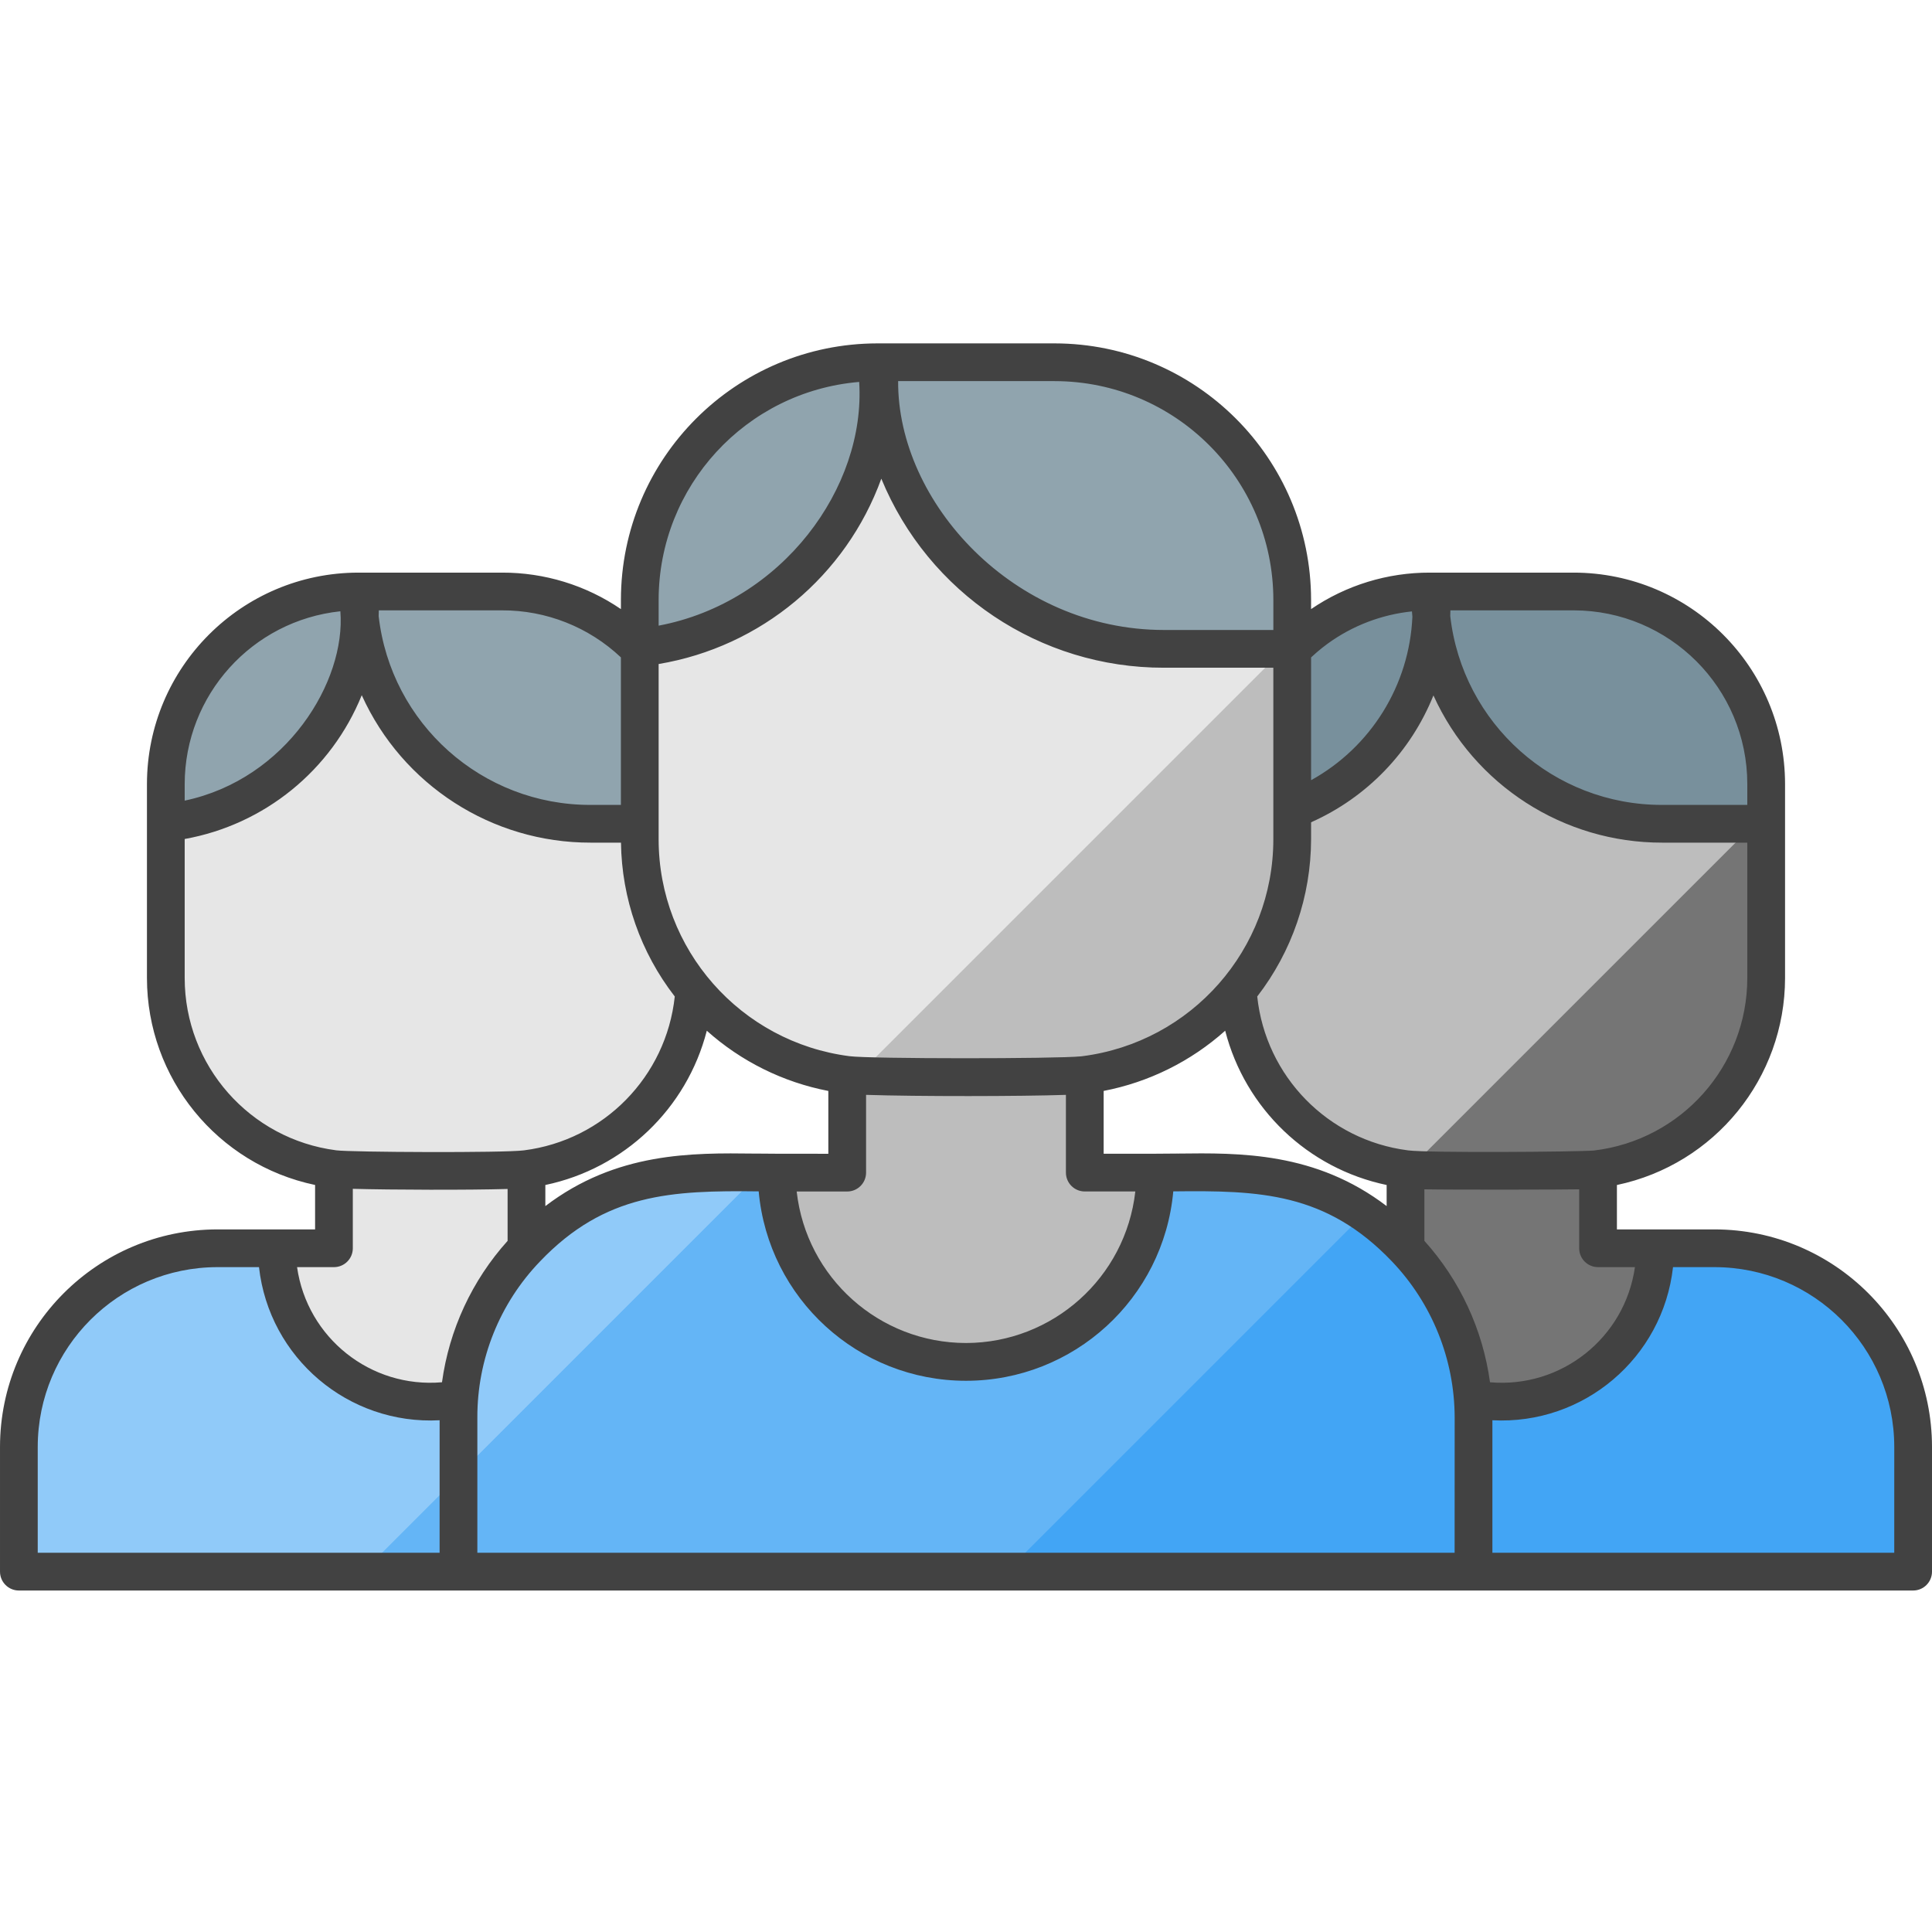
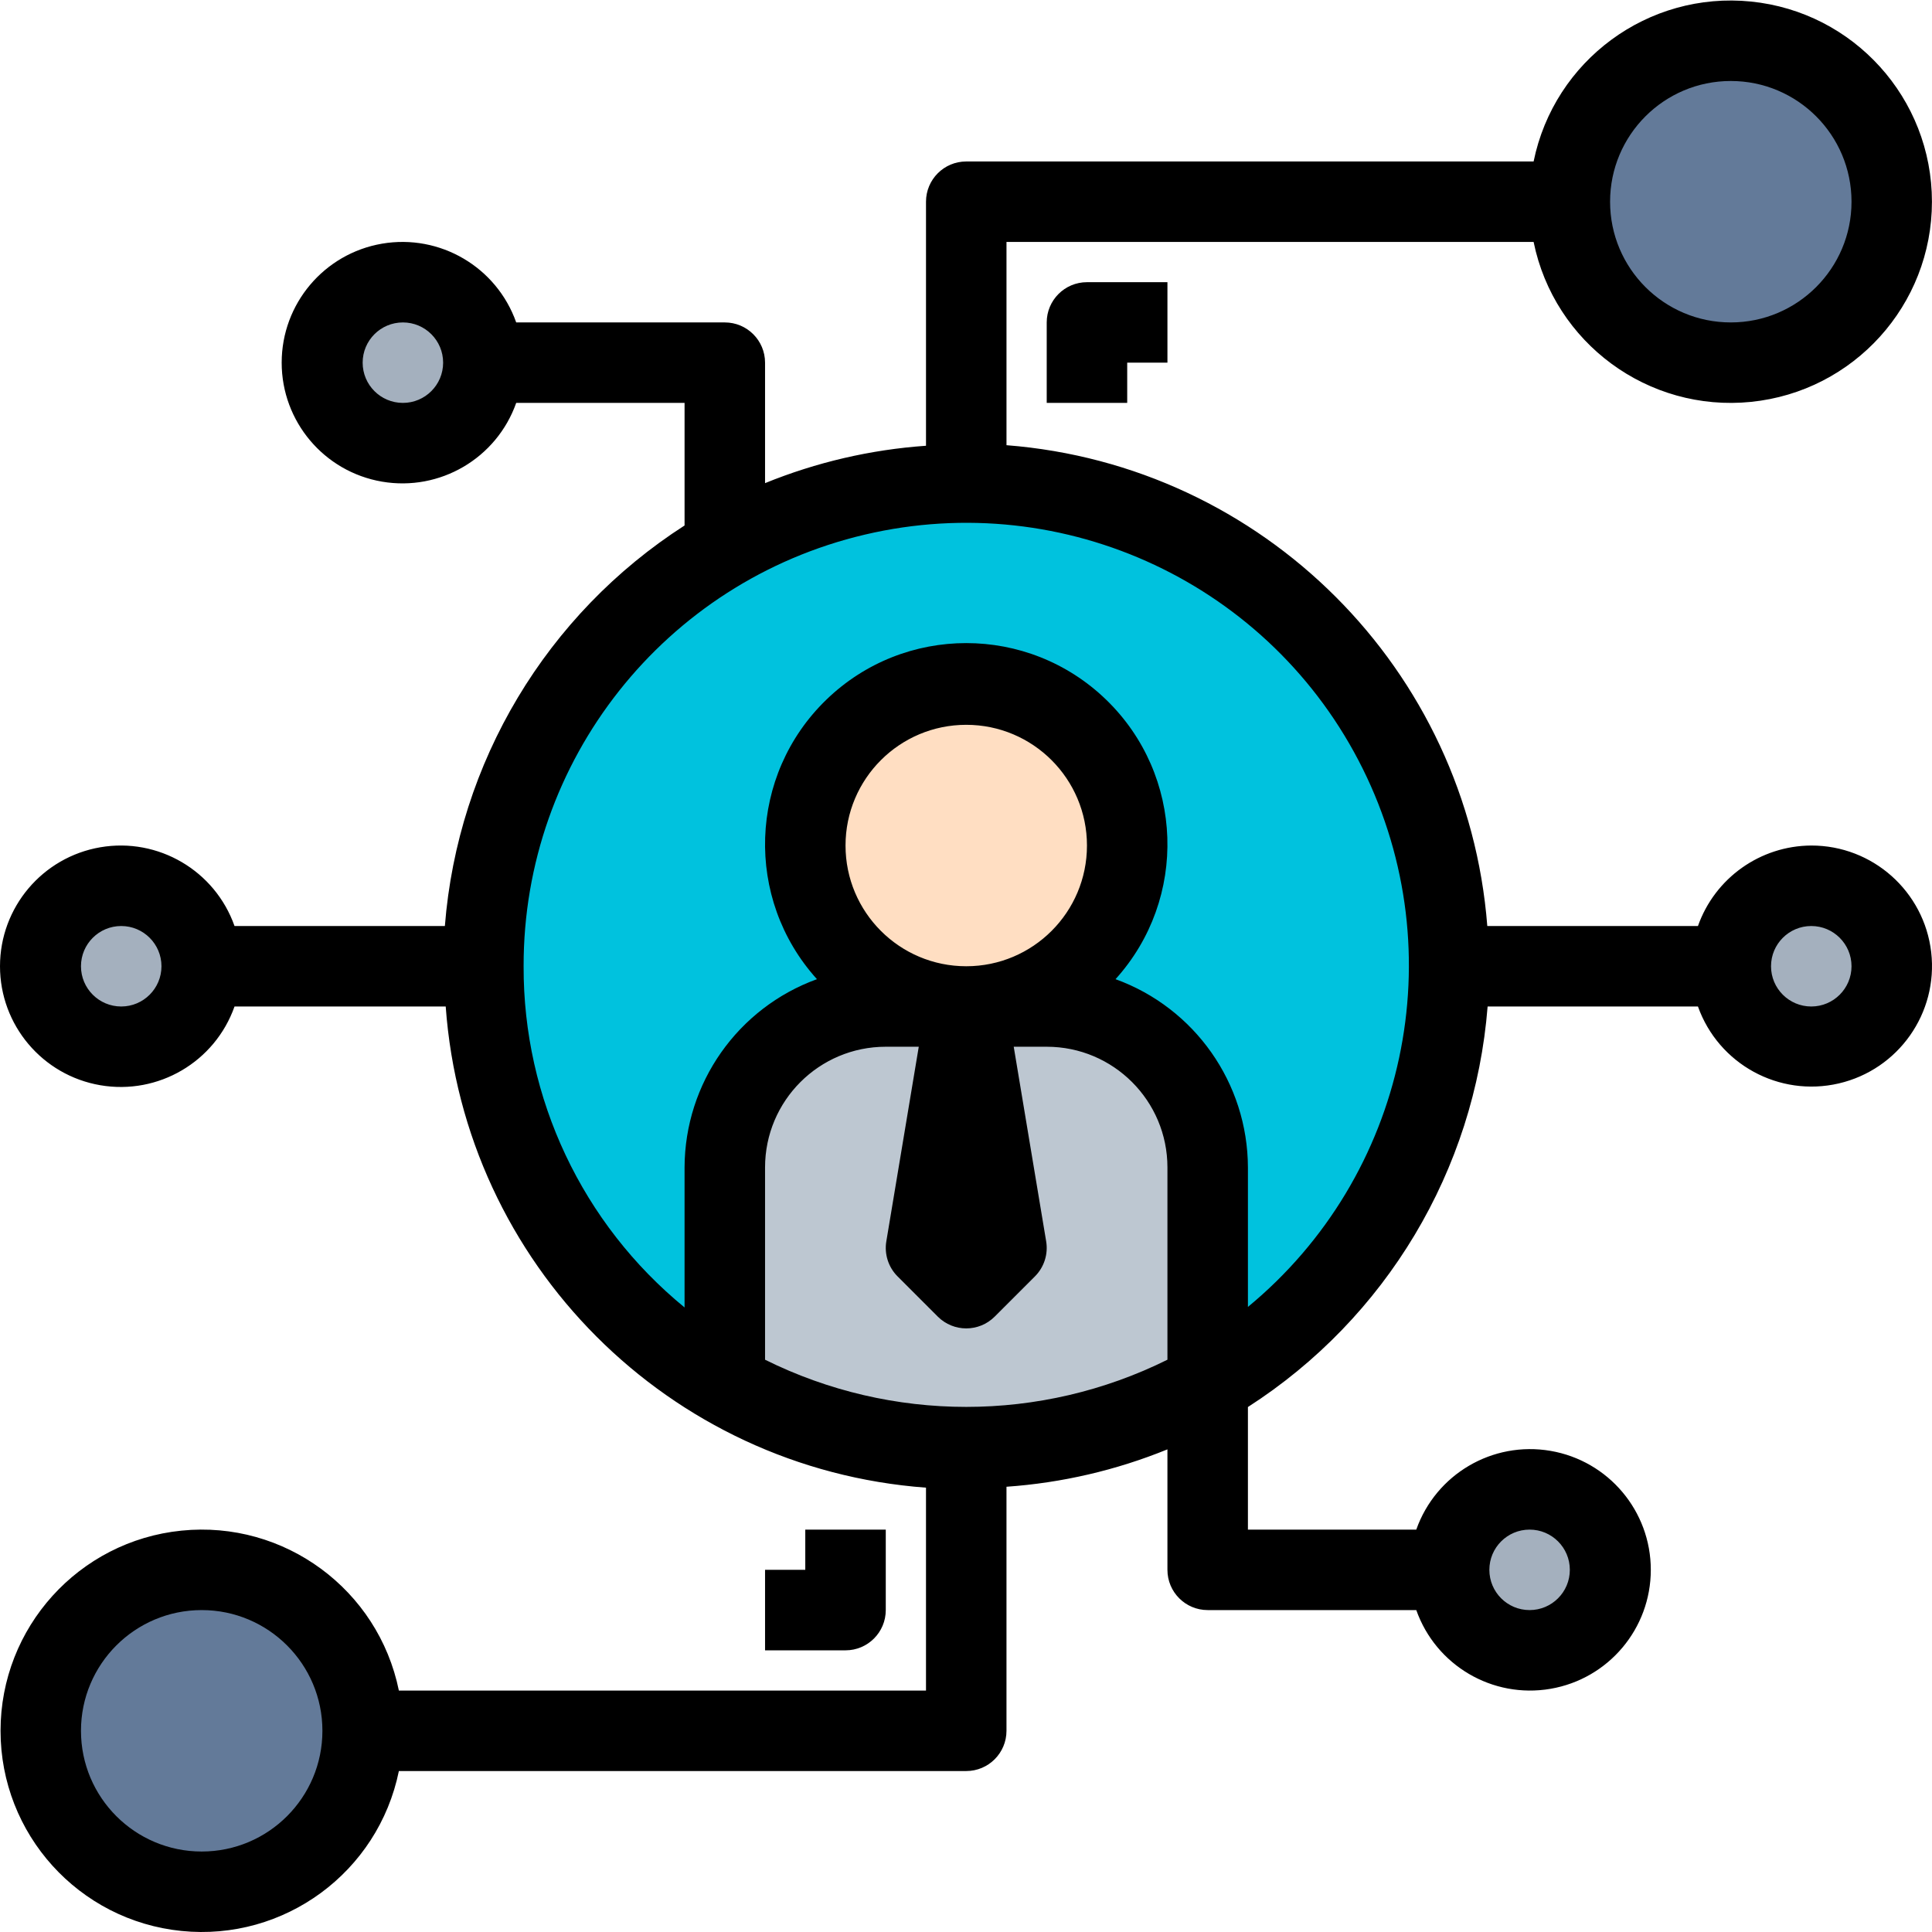
- <svg xmlns="http://www.w3.org/2000/svg" height="512pt" viewBox="0 -91 512 512" width="512pt">
-   <path d="m342.453 80.949v50.461c-.004 31.684-23.547 58.43-54.973 62.453-6.34.832-57.25.75-62.961 0-31.426-4.023-54.969-30.77-54.973-62.453v-50.828c34.938-3.555 61.953-32.238 63.414-67.324 4.207 38.523 36.746 67.699 75.5 67.695zm0 0" fill="#e6e6e6" />
-   <path d="m227.199 194.051c12.074.566 54.531.566 60.285-.191 31.426-4.023 54.969-30.77 54.969-62.453v-50.457h-2.152zm0 0" fill="#bdbdbd" />
-   <path d="m342.453 67.973v12.977h-33.992c-38.754.008-71.293-29.168-75.5-67.691-1.461 35.086-28.477 63.766-63.41 67.32v-12.605c-.008-34.777 28.18-62.973 62.957-62.977h46.984c34.777.004 62.969 28.199 62.961 62.977zm0 0" fill="#e6e6e6" />
-   <path d="m342.453 67.973v12.977h-33.992c-41.949.004-75.957-34.004-75.953-75.953h46.984c34.777 0 62.969 28.199 62.961 62.977zm0 0" fill="#90a4ae" />
-   <path d="m233.027 4.996c0 8.34-.066 8.262-.066 8.262-1.461 35.086-28.477 63.77-63.414 67.324v-12.609c-.008-34.777 28.184-62.973 62.961-62.977zm0 0" fill="#90a4ae" />
-   <path d="m224.52 194.371h.07c-.027.016-.051.031-.07.055zm0 0" fill="#e6e6e6" />
-   <path d="m287.48 194.371v.055c-.02-.023-.043-.039-.07-.055zm0 0" fill="#e6e6e6" />
-   <path d="m306.156 219.758c0 27.699-22.457 50.152-50.156 50.152s-50.156-22.453-50.156-50.152h18.676v-25.895c5.727.75 56.641.828 62.961 0v25.895zm0 0" fill="#bdbdbd" />
-   <path d="m183.969 171.508c-1.582 24.375-20.219 44.207-44.445 47.301-5.219.711-46.699.59-51.02 0-25.473-3.254-44.559-24.93-44.559-50.609v-51.418c0-28.18 22.84-51.023 51.02-51.031h38.082c13.742-.02 26.91 5.527 36.5 15.371v50.289c-.023 14.641 5.082 28.824 14.422 40.098zm0 0" fill="#e6e6e6" />
-   <path d="m169.547 81.117v46.191h-13.023c-31.406.004-57.777-23.645-61.188-54.863v-.016c-.25-2.219-.371-4.449-.371-6.684h38.082c13.742-.02 26.91 5.527 36.5 15.371zm0 0" fill="#90a4ae" />
-   <path d="m95.391 65.75c0 4.105.023 5.312-.055 6.684v.012c-1.184 28.438-23.078 51.68-51.395 54.562v-10.223c-.004-28.184 22.844-51.035 51.027-51.035zm0 0" fill="#90a4ae" />
-   <g fill="#e6e6e6">
-     <path d="m139.523 218.809v21c-10.398 10.828-16.703 24.945-17.824 39.914-11.906 2.285-24.211-.863-33.559-8.586-9.348-7.719-14.762-19.207-14.773-31.332h15.133v-21c4.352.598 45.789.719 51.023.004zm0 0" />
-     <path d="m88.5 219.227h.055c-.02.012-.039.027-.055.043zm0 0" />
-     <path d="m139.523 219.227v.043c-.016-.016-.035-.031-.055-.043zm0 0" />
-   </g>
-   <path d="m468.055 116.781v51.418c0 28.18-22.844 51.02-51.02 51.023-41.355 0-40.52.137-44.559-.414-24.227-3.094-42.863-22.926-44.445-47.301 9.34-11.27 14.441-25.457 14.422-40.098v-50.293c9.59-9.844 22.754-15.387 36.5-15.371h38.078c28.184.008 51.027 22.855 51.023 51.035zm0 0" fill="#bdbdbd" />
-   <path d="m468.059 116.785v10.52h-27.551c-31.406.004-57.781-23.641-61.191-54.863-.246-2.223-.367-4.461-.367-6.699h38.082c28.188 0 51.035 22.855 51.027 51.043zm0 0" fill="#78909c" />
-   <path d="m379.379 65.75c0 4.02.027 5.312-.066 6.684v.012c-.953 22.883-15.453 42.996-36.859 51.133v-42.461c9.695-9.949 23.035-15.5 36.926-15.367zm0 0" fill="#78909c" />
-   <path d="m390.5 284.691v40.812h-268.996v-40.812c0-1.676.07-3.336.191-4.969 1.125-14.973 7.426-29.086 17.828-39.918 21.734-22.746 45.75-20.047 66.32-20.047 0 27.699 22.457 50.152 50.156 50.152s50.156-22.453 50.156-50.152c20.523 0 44.555-2.734 66.32 20.047 10.402 10.832 16.703 24.945 17.824 39.918.125 1.633.199 3.293.199 4.969zm0 0" fill="#90caf9" />
-   <path d="m438.633 239.805c0 12.129-5.414 23.621-14.766 31.344-9.348 7.723-21.66 10.867-33.566 8.574-1.121-14.973-7.426-29.086-17.828-39.918v-21c5.223.711 46.703.59 51.023 0v21zm0 0" fill="#757575" />
-   <path d="m507 292.43v33.074h-116.5v-40.812c0-1.676-.066-3.336-.191-4.969 11.906 2.289 24.215-.855 33.562-8.578 9.352-7.723 14.766-19.215 14.77-31.34h15.738c29.066 0 52.625 23.562 52.621 52.625zm0 0" fill="#42a5f5" />
-   <path d="m372.477 219.227h.055c-.02.012-.039.027-.055.043zm0 0" fill="#e6e6e6" />
-   <path d="m423.5 219.227v.043c-.016-.016-.035-.031-.055-.043zm0 0" fill="#e6e6e6" />
-   <path d="m372.477 239.805c-3.266-3.449-6.891-6.539-10.809-9.223l-94.922 94.922h123.754v-40.812c0-1.676-.066-3.336-.191-4.969-1.125-14.973-7.43-29.09-17.832-39.918zm0 0" fill="#90caf9" />
-   <path d="m373.328 218.922c3.301.418 5.469.301 43.707.301 28.176 0 51.02-22.844 51.02-51.023v-44zm0 0" fill="#757575" />
-   <path d="m121.699 279.723c-.125 1.633-.191 3.293-.191 4.969l.492 15.559-.5 20.254v5h-116.5v-33.074c-.004-29.066 23.559-52.629 52.625-52.625h15.742c.008 12.125 5.426 23.613 14.773 31.332 9.348 7.723 21.652 10.871 33.559 8.586zm0 0" fill="#90caf9" />
-   <path d="m121.984 299.762-25.742 25.742h25.262v-5l.496-20.254zm0 0" fill="#64b5f6" />
-   <path d="m372.477 239.805c-21.766-22.781-45.801-20.047-66.32-20.047 0 27.699-22.457 50.152-50.156 50.152s-50.156-22.453-50.156-50.152c-1.422 0-2.867-.016-4.32-.031l-80.02 80.023v25.758h268.996v-40.816c0-1.676-.066-3.336-.191-4.969-1.125-14.973-7.43-29.09-17.832-39.918zm0 0" fill="#64b5f6" />
-   <path d="m390.301 279.723c-1.121-14.973-7.426-29.086-17.828-39.918-3.273-3.457-6.91-6.555-10.84-9.246l-94.945 94.945h123.812v-40.812c0-1.676-.074-3.336-.199-4.969zm0 0" fill="#42a5f5" />
-   <path d="m139.523 239.805c-10.402 10.832-16.703 24.945-17.824 39.918-.125 1.633-.191 3.293-.191 4.969v15.059l80.02-80.02c-19.57-.227-41.773-1.094-62.004 20.074zm0 0" fill="#90caf9" />
-   <path d="m454.375 234.805h-25.875v-11.766c25.941-5.461 44.523-28.328 44.559-54.84v-51.414c-.02-30.938-25.09-56.012-56.023-56.035h-38.086c-11.234-.035-22.219 3.336-31.5 9.668v-2.445c-.039-37.52-30.441-67.926-67.961-67.973h-46.98c-37.52.047-67.922 30.453-67.961 67.973v2.445c-9.281-6.332-20.262-9.703-31.5-9.668h-38.082c-30.93.039-55.992 25.105-56.023 56.035v51.418c.027 26.508 18.613 49.379 44.559 54.828v11.773h-25.875c-31.809.035-57.59 25.816-57.625 57.625v33.074c0 2.758 2.238 5 5 5h502c2.762 0 5-2.242 5-5v-33.074c-.035-31.809-25.816-57.59-57.625-57.625zm-21.102 10c-2.668 18.758-19.535 32.152-38.406 30.508-1.906-13.953-7.965-27.008-17.387-37.473v-13.656c7.59.148 37.887.082 41.02 0v15.621c0 2.762 2.238 5 5 5zm-121.215-30.102c-7.098.09-4.355.031-19.578.051v-16.648c11.98-2.312 23.109-7.824 32.207-15.957 5.312 20.668 21.902 36.52 42.789 40.887v5.586c-18.84-14.359-38.875-14.117-55.418-13.914zm-56.059 50.207c-22.996-.02-42.309-17.305-44.871-40.152h13.391c2.762 0 5-2.242 5-5v-20.609c13.801.449 40.984.41 52.961 0v20.602c0 2.762 2.238 5 5 5h13.391c-2.578 22.844-21.883 40.121-44.871 40.16zm-56.02-50.199c-16.559-.199-36.621-.434-55.457 13.918v-5.594c20.883-4.367 37.473-20.219 42.789-40.879 9.098 8.133 20.227 13.648 32.207 15.957v16.648c-15.164-.027-12.621.031-19.539-.055zm184.395-143.961h32.656c25.414.02 46.012 20.617 46.023 46.035v5.523h-22.547c-28.75.062-52.945-21.504-56.176-50.074.023-.461.035-.934.043-1.484zm-36.922 12.469c.09-.086.184-.168.277-.25.391-.363.785-.723 1.188-1.066.344-.301.699-.59 1.055-.875.141-.117.277-.23.418-.344.449-.355.902-.699 1.359-1.035l.082-.062c6.566-4.77 14.277-7.723 22.352-8.559.039.473.07.945.117 1.414-.801 18.129-10.969 34.535-26.848 43.32zm0 43.691c14.77-6.562 26.398-18.621 32.422-33.617 10.781 23.793 34.508 39.062 60.633 39.016h22.547v35.891c-.027 23.328-17.484 42.949-40.648 45.699-4.305.363-44.129.66-49.254-.039l-.051-.008c-21.148-2.695-37.672-19.57-39.922-40.773 9.223-11.934 14.238-26.582 14.273-41.664zm-67.961-116.91c32 .039 57.93 25.973 57.961 57.973v7.977h-28.992c-39.801 0-70.633-33.812-70.445-65.953zm-104.945 57.973c.031-30.133 23.121-55.227 53.145-57.758 1.793 27.98-20.406 58.41-53.145 64.59zm0 17c27.09-4.535 49.637-23.305 59.012-49.121 12.48 30.355 42.078 50.156 74.902 50.102h28.988v45.457c-.004 29.172-21.688 53.797-50.625 57.492-.086.012-.18.023-.289.035-6.758.688-55.977.676-61.391-.035-28.926-3.711-50.594-28.328-50.598-57.492zm-74.156-14.223h32.656c11.707-.039 22.984 4.422 31.5 12.465v39.094h-8.023c-28.746.066-52.941-21.492-56.176-50.051.023-.469.035-.941.043-1.508zm-51.445 46.031c.035-23.559 17.824-43.305 41.254-45.785 1.5 18.523-14.199 44.469-41.254 50.18zm0 51.418v-36.855c21.145-3.805 38.859-18.195 46.922-38.109 10.766 23.828 34.512 39.121 60.656 39.074h8.043c.195 14.777 5.199 29.09 14.254 40.77-2.258 21.215-18.805 38.098-39.973 40.777-5.125.699-46.035.5-49.719-.008-22.965-2.953-40.168-22.496-40.184-45.648zm39.555 76.605c2.762 0 5-2.238 5-5v-15.754c10.172.281 30.645.348 41.02.039v13.754c-9.418 10.465-15.477 23.52-17.387 37.469-18.871 1.648-35.738-11.75-38.406-30.504zm28 75.699h-106.5v-28.074c.031-26.289 21.336-47.594 47.625-47.625h11.012c2.691 24.07 23.684 41.863 47.867 40.578zm268.988 0h-258.984v-35.812c-.051-15.445 5.91-30.305 16.629-41.426 17.227-18.027 34.789-18.82 57.926-18.539 2.57 28.426 26.398 50.195 54.938 50.195 28.539 0 52.363-21.77 54.934-50.195 22.832-.266 40.453.254 57.934 18.547 10.656 11.156 16.613 25.988 16.637 41.418zm116.508 0h-106.496v-35.121c24.184 1.281 45.172-16.512 47.867-40.578h11.012c26.289.031 47.59 21.336 47.621 47.625zm0 0" fill="#424242" />
+ <svg xmlns="http://www.w3.org/2000/svg" height="512pt" viewBox="0 0 512.136 512" width="512pt">
+   <path d="m501.465 256.066c0 11.785-9.551 21.336-21.332 21.336s-21.332-9.551-21.332-21.336c0-11.781 9.551-21.332 21.332-21.332s21.332 9.551 21.332 21.332zm0 0" fill="#a4b0be" />
+   <path d="m501.465 53.402c0 23.562-19.102 42.664-42.664 42.664-23.566 0-42.668-19.102-42.668-42.664 0-23.566 19.102-42.668 42.668-42.668 23.562 0 42.664 19.102 42.664 42.668zm0 0" fill="#637a99" />
+   <path d="m426.801 416.066c0 11.785-9.555 21.336-21.336 21.336s-21.332-9.551-21.332-21.336c0-11.781 9.551-21.332 21.332-21.332s21.336 9.551 21.336 21.332zm0 0" fill="#a4b0be" />
+   <path d="m192.133 145.137c61.207-34.707 138.945-13.539 174.105 47.406 35.164 60.945 14.574 138.844-46.105 174.457v-57.598c0-23.566-19.102-42.668-42.668-42.668h-21.332c23.562 0 42.668-19.102 42.668-42.668 0-23.562-19.105-42.664-42.668-42.664s-42.668 19.102-42.668 42.664c0 23.566 19.105 42.668 42.668 42.668h-21.332c-23.566 0-42.668 19.102-42.668 42.668v53.332l-1.812 3.199c-38.906-23.352-62.562-65.543-62.188-110.918.371-45.375 24.715-87.168 64-109.879zm0 0" fill="#00c2de" />
+   <path d="m320.133 362.734v4.266c-40.285 23.133-89.914 22.727-129.812-1.066l1.812-3.199v-53.332c0-23.566 19.102-42.668 42.668-42.668h21.332l-10.668 64 10.668 10.668 10.668-10.668-10.668-64h21.332c23.566 0 42.668 19.102 42.668 42.668zm0 0" fill="#bdc7d1" />
+   <path d="m298.801 224.066c0 23.566-19.105 42.668-42.668 42.668s-42.668-19.102-42.668-42.668c0-23.562 19.105-42.664 42.668-42.664s42.668 19.102 42.668 42.664zm0 0" fill="#ffdec2" />
+   <path d="m256.133 266.734 10.668 64-10.668 10.668-10.668-10.668zm0 0" fill="#a4b0be" />
+   <path d="m128.133 96.066c0 11.785-9.551 21.336-21.332 21.336-11.785 0-21.336-9.551-21.336-21.336 0-11.781 9.551-21.332 21.336-21.332 11.781 0 21.332 9.551 21.332 21.332zm0 0" fill="#a4b0be" />
+   <path d="m96.133 458.734c0 23.566-19.102 42.668-42.668 42.668-23.562 0-42.664-19.102-42.664-42.668 0-23.562 19.102-42.668 42.664-42.668 23.566 0 42.668 19.105 42.668 42.668zm0 0" fill="#637a99" />
+   <path d="m53.465 256.066c0 11.785-9.551 21.336-21.332 21.336s-21.332-9.551-21.332-21.336c0-11.781 9.551-21.332 21.332-21.332s21.332 9.551 21.332 21.332zm0 0" fill="#a4b0be" />
+   <path d="m277.465 85.402v21.332h21.336v-10.668h10.664v-21.332h-21.332c-5.891 0-10.668 4.777-10.668 10.668zm0 0" />
+   <path d="m234.801 426.734v-21.332h-21.336v10.664h-10.664v21.336h21.332c5.891 0 10.668-4.777 10.668-10.668zm0 0" />
+   <path d="m480.133 224.066c-13.512.059-25.535 8.594-30.039 21.336h-55.84c-5.312-68.07-59.383-122.145-127.453-127.457v-53.879h139.73c5.477 26.828 30.375 45.148 57.617 42.398 27.242-2.754 47.973-25.684 47.973-53.062s-20.73-50.312-47.973-53.062c-27.242-2.754-52.141 15.57-57.617 42.395h-150.398c-5.891 0-10.668 4.777-10.668 10.668v64.691c-14.656 1.023-29.059 4.367-42.664 9.91v-31.938c0-5.891-4.777-10.664-10.668-10.664h-55.297c-5.195-14.695-20.219-23.508-35.582-20.875-15.359 2.637-26.586 15.957-26.586 31.539 0 15.586 11.227 28.906 26.586 31.539 15.363 2.637 30.387-6.176 35.582-20.871h44.629v32.492c-36.609 23.516-60.117 62.797-63.539 106.176h-55.758c-5.191-14.695-20.219-23.508-35.578-20.875-15.363 2.637-26.59 15.957-26.59 31.539 0 15.586 11.227 28.906 26.59 31.539 15.359 2.637 30.387-6.176 35.578-20.871h55.98c4.93 68.211 59.117 122.496 127.316 127.551v53.781h-139.73c-5.477-26.824-30.379-45.148-57.617-42.395-27.242 2.75-47.973 25.684-47.973 53.062s20.73 50.312 47.973 53.062c27.238 2.754 52.141-15.57 57.617-42.395h150.398c5.891 0 10.668-4.777 10.668-10.668v-64.691c14.656-1.023 29.059-4.367 42.664-9.91v31.934c0 5.895 4.777 10.668 10.668 10.668h55.297c5.195 14.695 20.219 23.508 35.578 20.871 15.363-2.633 26.59-15.953 26.59-31.539 0-15.582-11.227-28.902-26.59-31.539-15.359-2.633-30.383 6.18-35.578 20.875h-44.629v-32.492c36.609-23.516 60.117-62.797 63.539-106.176h55.754c5.453 15.301 21.52 24.078 37.34 20.395 15.82-3.684 26.359-18.652 24.492-34.789-1.871-16.137-15.551-28.301-31.793-28.273zm-21.332-202.664c17.672 0 32 14.324 32 32 0 17.672-14.328 32-32 32-17.676 0-32-14.328-32-32 0-17.676 14.324-32 32-32zm-352 85.332c-5.895 0-10.668-4.773-10.668-10.668 0-5.891 4.773-10.664 10.668-10.664 5.891 0 10.664 4.773 10.664 10.664 0 5.895-4.773 10.668-10.664 10.668zm-53.336 384c-17.672 0-32-14.328-32-32s14.328-32 32-32c17.676 0 32 14.328 32 32s-14.324 32-32 32zm352-85.332c5.891 0 10.668 4.773 10.668 10.664 0 5.895-4.777 10.668-10.668 10.668s-10.664-4.773-10.664-10.668c0-5.891 4.773-10.664 10.664-10.664zm-373.332-138.668c-5.891 0-10.668-4.773-10.668-10.668 0-5.891 4.777-10.664 10.668-10.664 5.891 0 10.668 4.773 10.668 10.664 0 5.895-4.777 10.668-10.668 10.668zm224-10.668c-17.672 0-32-14.324-32-32 0-17.672 14.328-32 32-32 17.672 0 32 14.328 32 32 0 17.676-14.328 32-32 32zm-21.332 21.336h8.746l-8.598 51.574c-.57 3.398.539 6.863 2.977 9.301l10.664 10.664c4.168 4.164 10.918 4.164 15.086 0l10.664-10.664c2.438-2.438 3.547-5.902 2.977-9.301l-8.598-51.574h8.746c17.676 0 32 14.324 32 32v50.965c-33.598 16.676-73.066 16.676-106.664 0v-50.965c0-17.676 14.324-32 32-32zm96 68.969v-36.969c-.066-22.352-14.082-42.285-35.094-49.91 19.277-21.336 18.168-54.113-2.504-74.098-20.672-19.988-53.469-19.988-74.141 0-20.672 19.984-21.781 52.762-2.504 74.098-21.012 7.625-35.027 27.559-35.094 49.91v37.109c-27.109-22.188-42.785-55.41-42.664-90.445-.098-54.523 37.383-101.93 90.457-114.418 53.078-12.488 107.762 13.23 131.988 62.078 24.227 48.848 11.613 107.949-30.445 142.645zm149.332-79.637c-5.891 0-10.668-4.773-10.668-10.668 0-5.891 4.777-10.664 10.668-10.664 5.891 0 10.668 4.773 10.668 10.664 0 5.895-4.777 10.668-10.668 10.668zm0 0" />
</svg>
